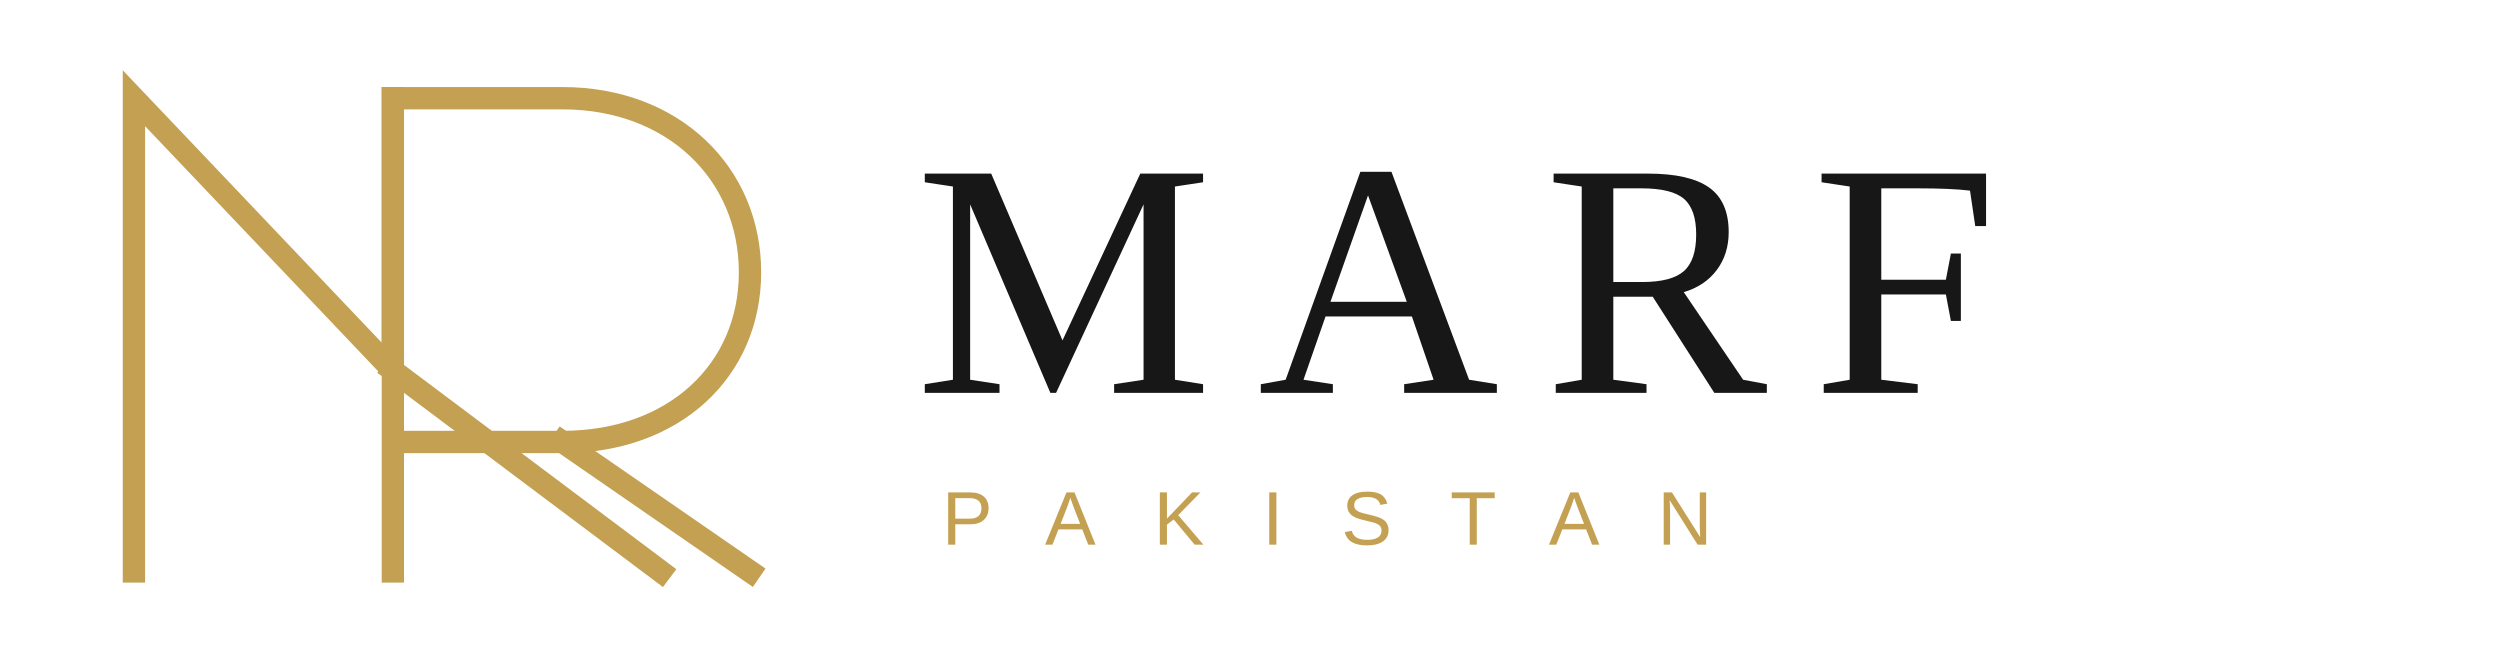
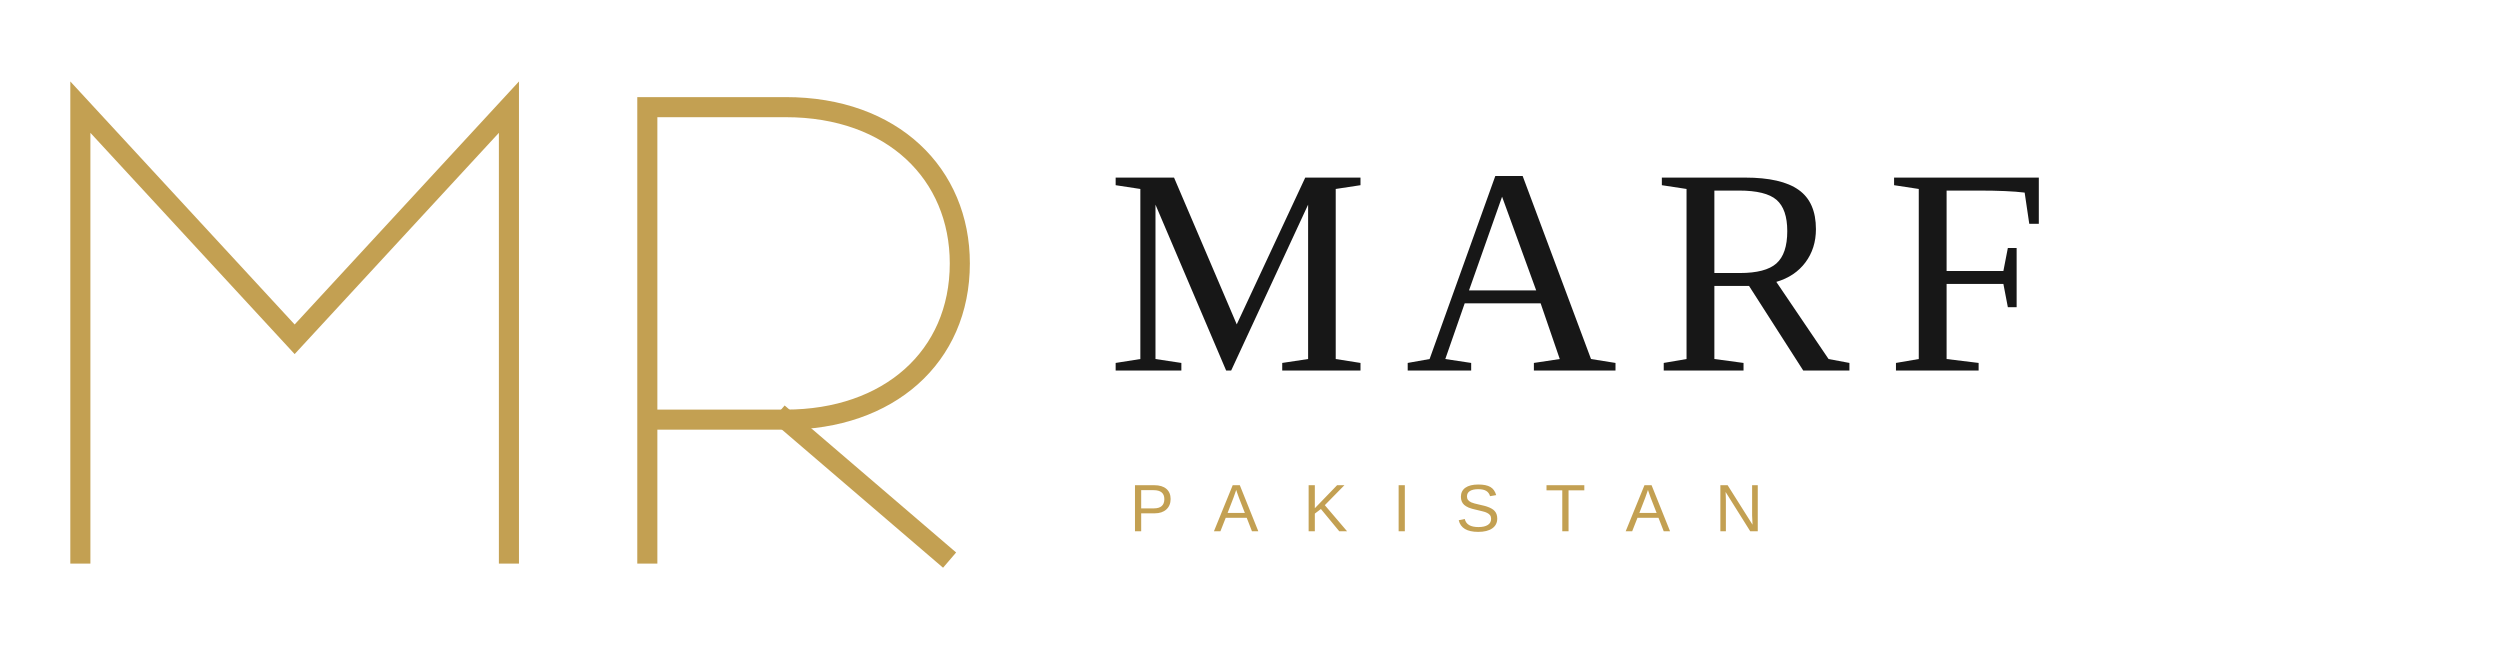
<svg xmlns="http://www.w3.org/2000/svg" viewBox="0 0 560 150" role="img" aria-labelledby="title desc">
-   <g fill="none" stroke="#C3A052" stroke-width="5" stroke-linecap="square" stroke-linejoin="miter">
-     <path d="M30 128V22L88 83V22H126C151 22 168 39 168 61S151 99 126 99H91" />
-     <path d="M88 22V128M88 83L148 128M126 99L168 128" />
+   <rect width="560" height="150" fill="none" />
+   <g fill="none" stroke="#C3A052" stroke-width="4.5" stroke-linecap="square" stroke-linejoin="miter">
+     <path d="M18 124V24L66 76L114 24V124" />
+     <path d="M145 124V24H176C200 24 215 39 215 59C215 80 199 94 176 94H145" />
+     <path d="M176 94L211 124" />
  </g>
-   <text x="205" y="88" fill="#171717" font-family="Didot, Bodoni 72, Georgia, serif" font-size="75" letter-spacing="10">MARF</text>
-   <text x="211" y="122" fill="#C3A052" font-family="Arial, Helvetica, sans-serif" font-size="17" letter-spacing="13">PAKISTAN</text>
+   <text x="248" y="83" fill="#171717" font-family="Didot, Bodoni 72, Georgia, serif" font-size="66" letter-spacing="8">MARF</text>
+   <text x="253" y="119" fill="#C3A052" font-family="Arial, Helvetica, sans-serif" font-size="15" letter-spacing="10">PAKISTAN</text>
</svg>
